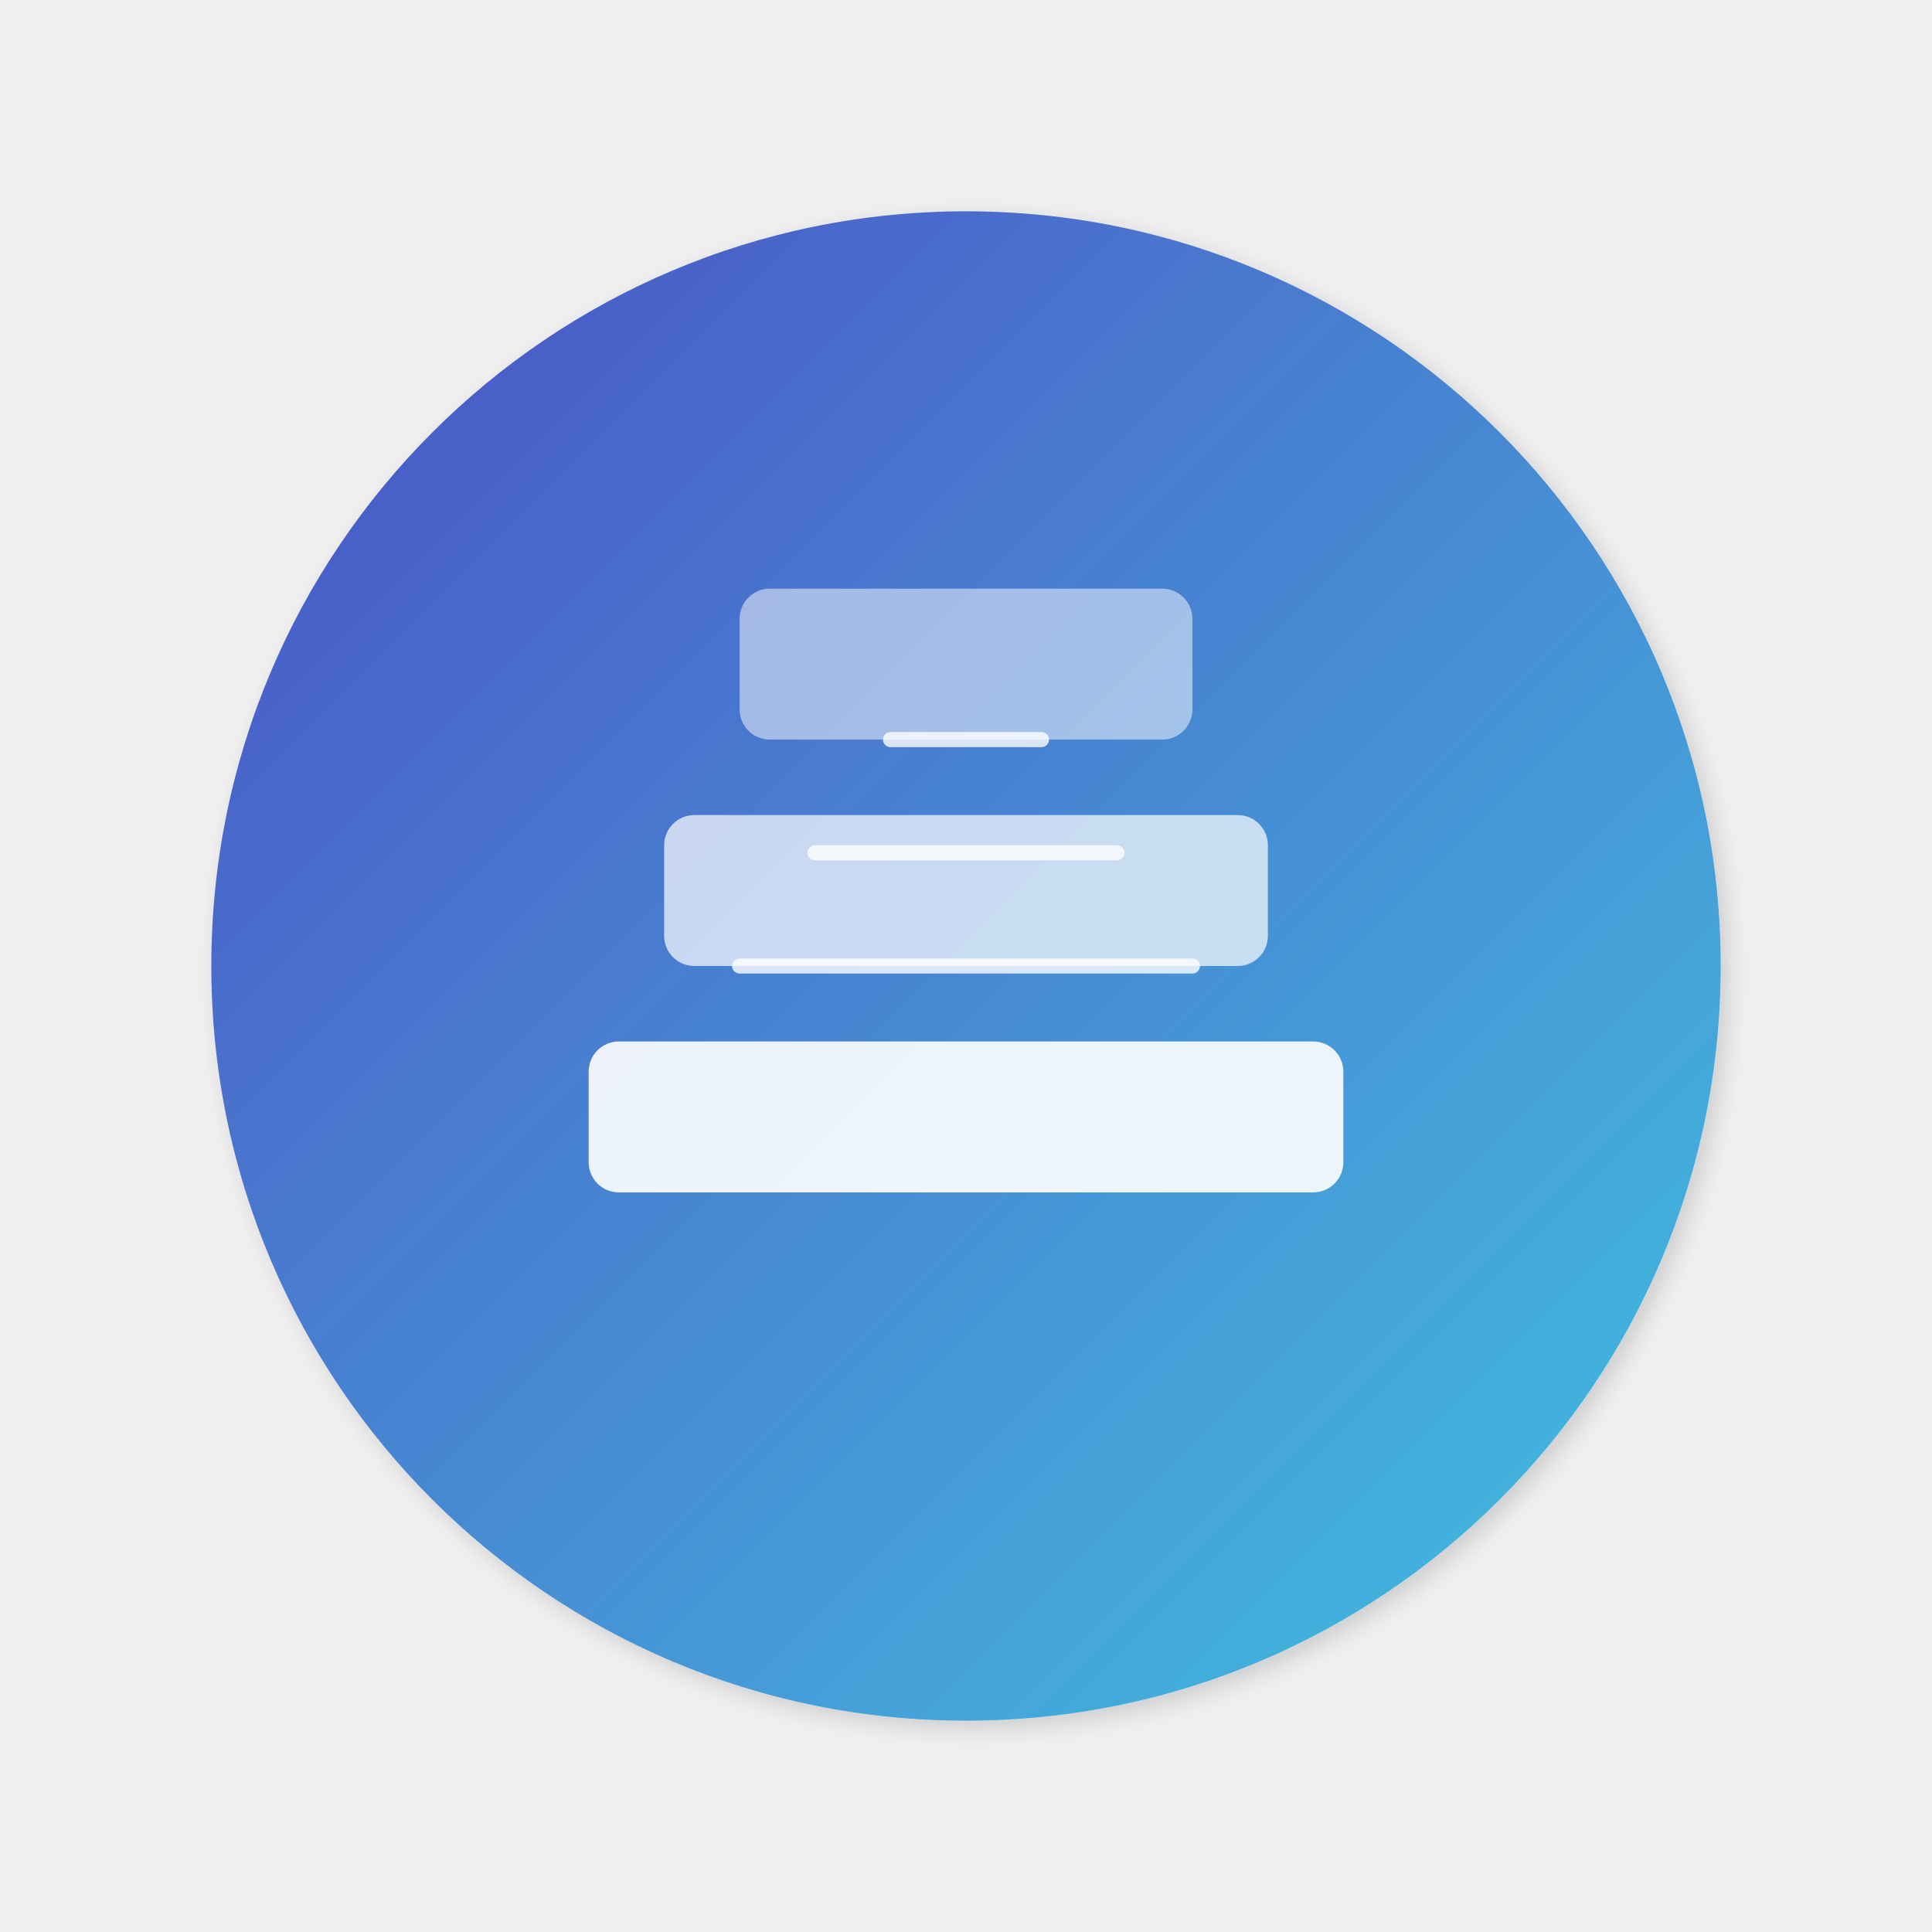
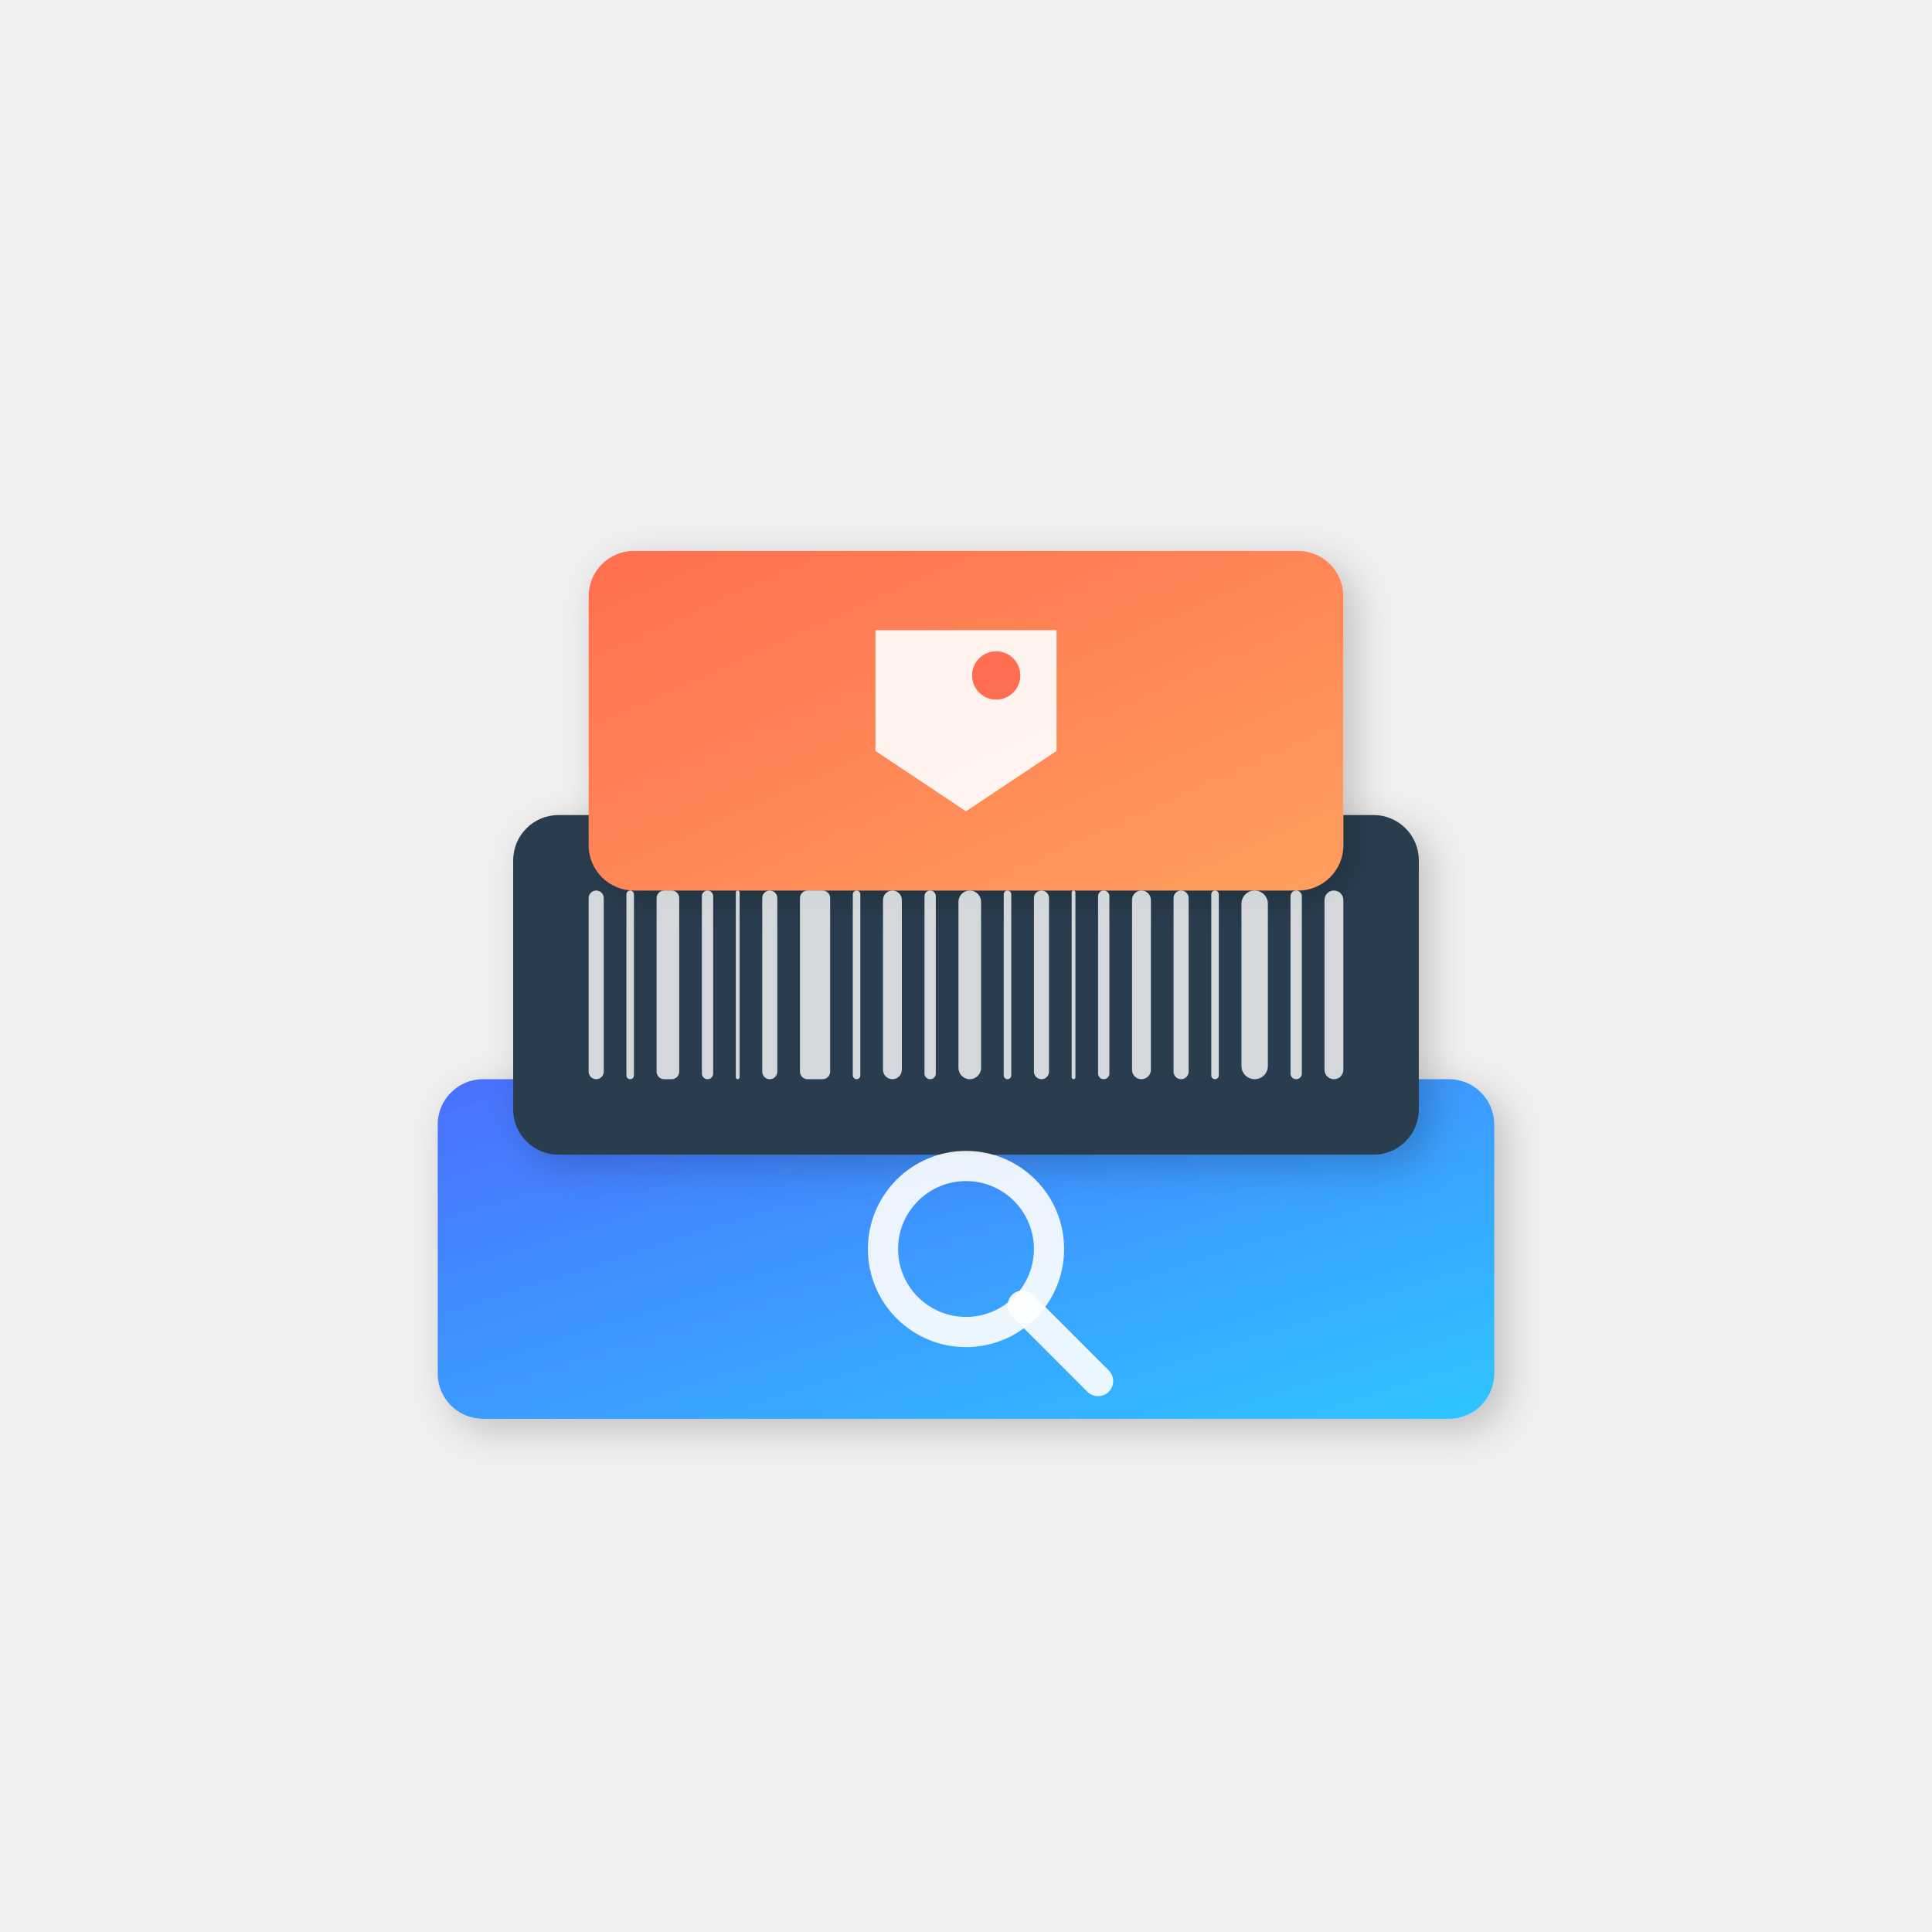
<svg xmlns="http://www.w3.org/2000/svg" viewBox="0 0 512 512" width="512" height="512">
  <defs>
    <linearGradient id="grad1" x1="0%" y1="0%" x2="100%" y2="100%">
-       <stop offset="0%" style="stop-color:#4C50C5;stop-opacity:1" />
-       <stop offset="100%" style="stop-color:#41C1E0;stop-opacity:1" />
+       <stop offset="0%" style="stop-color:#4A6FFF;stop-opacity:1" />
+       <stop offset="100%" style="stop-color:#2EC5FF;stop-opacity:1" />
+     </linearGradient>
+     <linearGradient id="grad2" x1="0%" y1="0%" x2="100%" y2="100%">
+       <stop offset="0%" style="stop-color:#FF6E50;stop-opacity:1" />
+       <stop offset="100%" style="stop-color:#FF9F5E;stop-opacity:1" />
    </linearGradient>
    <filter id="shadow" x="-20%" y="-20%" width="140%" height="140%">
-       <feDropShadow dx="2" dy="2" stdDeviation="3" flood-color="#000000" flood-opacity="0.15" />
+       <feDropShadow dx="3" dy="3" stdDeviation="5" flood-color="#000000" flood-opacity="0.2" />
    </filter>
  </defs>
-   <circle cx="256" cy="256" r="200" fill="url(#grad1)" filter="url(#shadow)" />
-   <g transform="translate(156, 156)">
-     <rect x="0" y="120" width="200" height="40" rx="8" fill="white" opacity="0.9" />
-     <rect x="20" y="60" width="160" height="40" rx="8" fill="white" opacity="0.7" />
-     <rect x="40" y="0" width="120" height="40" rx="8" fill="white" opacity="0.5" />
+   <rect x="116" y="286" width="280" height="90" rx="12" ry="12" fill="url(#grad1)" filter="url(#shadow)" />
+   <rect x="136" y="216" width="240" height="90" rx="12" ry="12" fill="#2C3E50" filter="url(#shadow)" />
+   <rect x="156" y="146" width="200" height="90" rx="12" ry="12" fill="url(#grad2)" filter="url(#shadow)" />
+   <g fill="white" opacity="0.8">
+     <rect x="156" y="236" width="4" height="50" rx="2" ry="2" />
+     <rect x="166" y="236" width="2" height="50" rx="1" ry="1" />
+     <rect x="174" y="236" width="6" height="50" rx="2" ry="2" />
+     <rect x="186" y="236" width="3" height="50" rx="1.5" ry="1.5" />
+     <rect x="195" y="236" width="1" height="50" rx="0.5" ry="0.5" />
+     <rect x="202" y="236" width="4" height="50" rx="2" ry="2" />
+     <rect x="212" y="236" width="8" height="50" rx="2" ry="2" />
+     <rect x="226" y="236" width="2" height="50" rx="1" ry="1" />
+     <rect x="234" y="236" width="5" height="50" rx="2.5" ry="2.5" />
+     <rect x="245" y="236" width="3" height="50" rx="1.5" ry="1.5" />
+     <rect x="254" y="236" width="6" height="50" rx="3" ry="3" />
+     <rect x="266" y="236" width="2" height="50" rx="1" ry="1" />
+     <rect x="274" y="236" width="4" height="50" rx="2" ry="2" />
+     <rect x="284" y="236" width="1" height="50" rx="0.5" ry="0.5" />
+     <rect x="291" y="236" width="3" height="50" rx="1.5" ry="1.5" />
+     <rect x="300" y="236" width="5" height="50" rx="2.5" ry="2.5" />
+     <rect x="311" y="236" width="4" height="50" rx="2" ry="2" />
+     <rect x="321" y="236" width="2" height="50" rx="1" ry="1" />
+     <rect x="329" y="236" width="7" height="50" rx="3.5" ry="3.5" />
+     <rect x="342" y="236" width="3" height="50" rx="1.5" ry="1.5" />
+     <rect x="351" y="236" width="5" height="50" rx="2.5" ry="2.5" />
  </g>
-   <g stroke="white" stroke-width="4" stroke-linecap="round" opacity="0.8">
-     <line x1="196" y1="256" x2="316" y2="256" />
-     <line x1="216" y1="226" x2="296" y2="226" />
-     <line x1="236" y1="196" x2="276" y2="196" />
+   <g transform="translate(256, 191) scale(0.8)">
+     <path d="M-30,-30 L30,-30 L30,10 L0,30 L-30,10 Z" fill="white" opacity="0.9" />
+     <circle cx="10" cy="-15" r="8" fill="#FF6E50" />
+   </g>
+   <g transform="translate(256, 331)">
+     <circle cx="0" cy="0" r="22" fill="none" stroke="white" stroke-width="8" opacity="0.9" />
+     <line x1="15" y1="15" x2="35" y2="35" stroke="white" stroke-width="8" stroke-linecap="round" opacity="0.9" />
  </g>
</svg>
